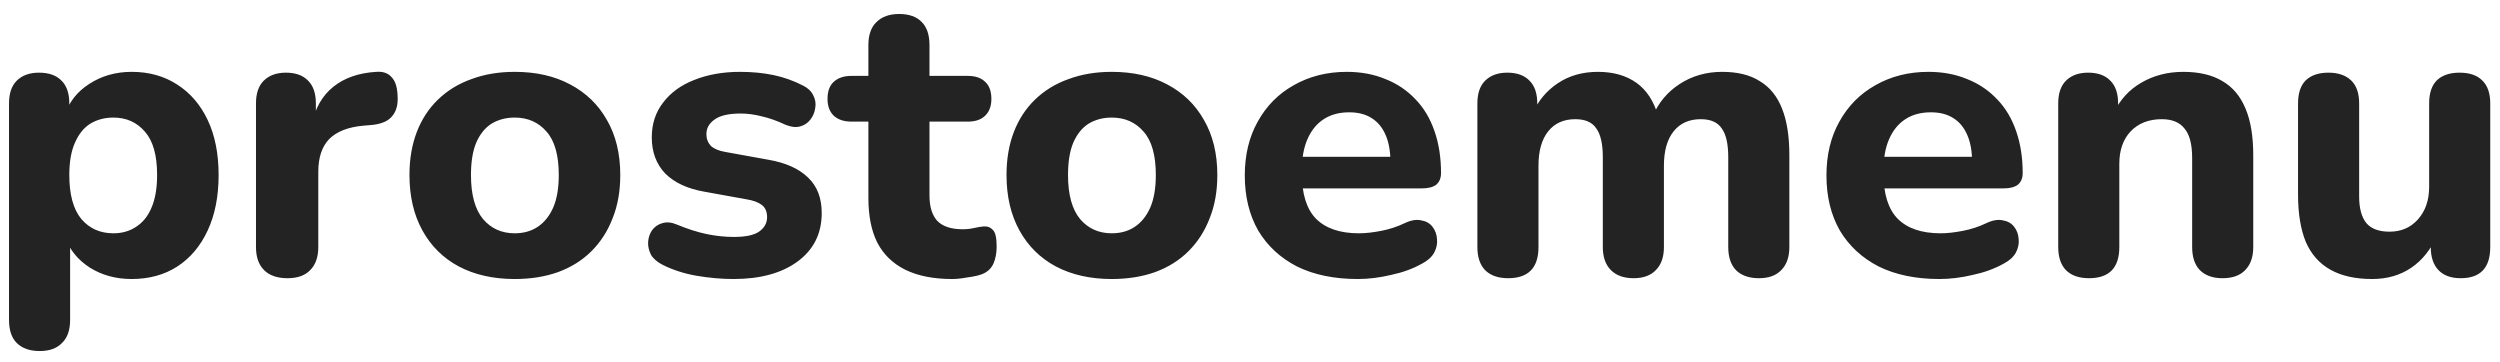
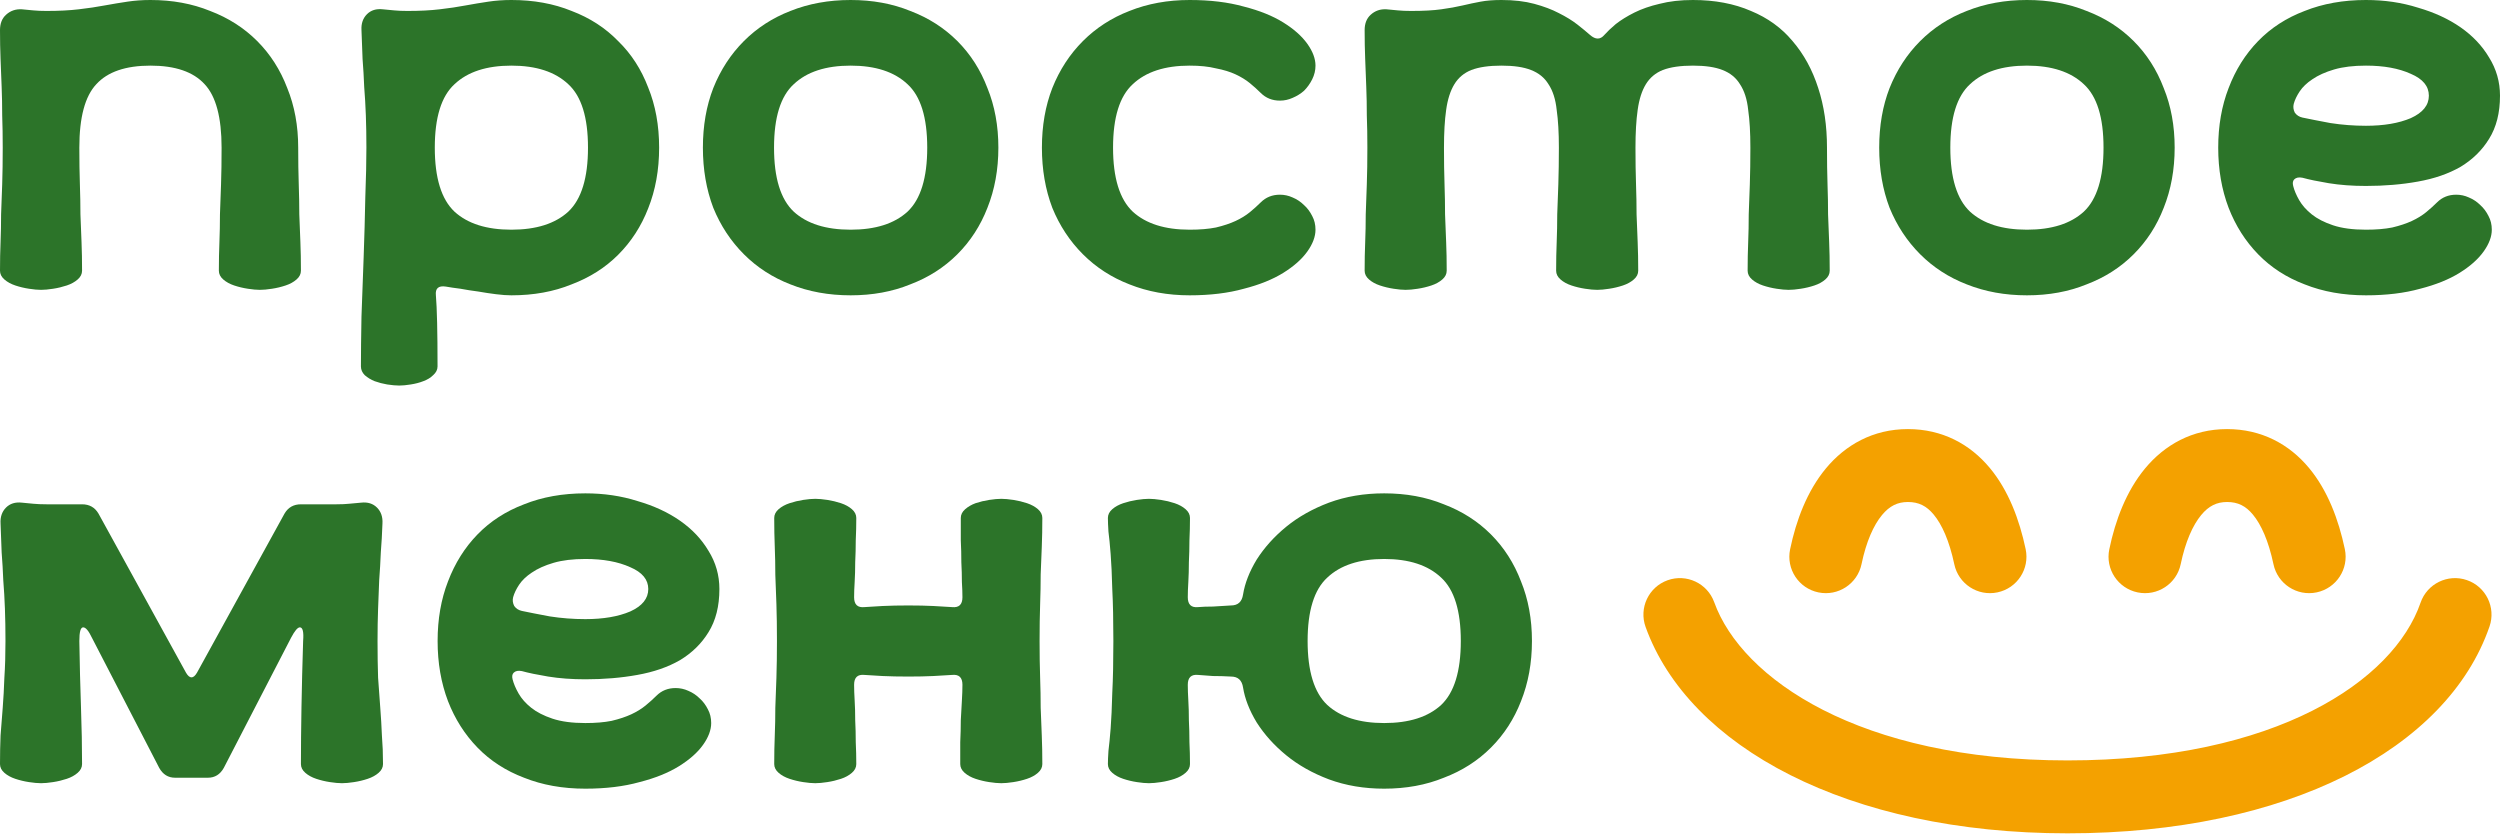
- <svg xmlns="http://www.w3.org/2000/svg" width="173" height="25" viewBox="0 0 173 25" fill="none">
-   <path d="M2.752 24.292C2.061 24.292 1.529 24.105 1.156 23.732C0.801 23.377 0.624 22.845 0.624 22.136V7.156C0.624 6.465 0.801 5.943 1.156 5.588C1.529 5.215 2.043 5.028 2.696 5.028C3.387 5.028 3.909 5.215 4.264 5.588C4.619 5.943 4.796 6.465 4.796 7.156V9.06L4.488 7.968C4.768 7.072 5.328 6.353 6.168 5.812C7.027 5.252 8.007 4.972 9.108 4.972C10.303 4.972 11.348 5.261 12.244 5.84C13.159 6.419 13.868 7.24 14.372 8.304C14.876 9.368 15.128 10.637 15.128 12.112C15.128 13.587 14.876 14.865 14.372 15.948C13.868 17.031 13.168 17.861 12.272 18.44C11.376 19.019 10.321 19.308 9.108 19.308C8.025 19.308 7.064 19.047 6.224 18.524C5.384 17.983 4.815 17.283 4.516 16.424H4.852V22.136C4.852 22.845 4.665 23.377 4.292 23.732C3.937 24.105 3.424 24.292 2.752 24.292ZM7.848 16.144C8.445 16.144 8.968 15.995 9.416 15.696C9.883 15.397 10.237 14.959 10.48 14.38C10.741 13.783 10.872 13.027 10.872 12.112C10.872 10.749 10.592 9.751 10.032 9.116C9.472 8.463 8.744 8.136 7.848 8.136C7.251 8.136 6.719 8.276 6.252 8.556C5.804 8.836 5.449 9.275 5.188 9.872C4.927 10.451 4.796 11.197 4.796 12.112C4.796 13.475 5.076 14.492 5.636 15.164C6.196 15.817 6.933 16.144 7.848 16.144ZM19.898 19.252C19.189 19.252 18.647 19.065 18.274 18.692C17.901 18.319 17.714 17.787 17.714 17.096V7.156C17.714 6.465 17.891 5.943 18.246 5.588C18.619 5.215 19.133 5.028 19.786 5.028C20.458 5.028 20.971 5.215 21.326 5.588C21.68 5.943 21.858 6.465 21.858 7.156V8.612H21.578C21.802 7.492 22.297 6.624 23.062 6.008C23.827 5.392 24.817 5.047 26.03 4.972C26.497 4.935 26.851 5.056 27.094 5.336C27.355 5.597 27.495 6.036 27.514 6.652C27.551 7.231 27.43 7.688 27.15 8.024C26.889 8.36 26.441 8.565 25.806 8.64L25.162 8.696C24.098 8.789 23.305 9.097 22.782 9.62C22.278 10.143 22.026 10.899 22.026 11.888V17.096C22.026 17.787 21.839 18.319 21.466 18.692C21.111 19.065 20.588 19.252 19.898 19.252ZM35.615 19.308C34.14 19.308 32.852 19.019 31.751 18.44C30.668 17.861 29.828 17.031 29.231 15.948C28.634 14.865 28.335 13.587 28.335 12.112C28.335 11.011 28.503 10.021 28.839 9.144C29.175 8.267 29.66 7.52 30.295 6.904C30.948 6.269 31.723 5.793 32.619 5.476C33.515 5.14 34.514 4.972 35.615 4.972C37.09 4.972 38.368 5.261 39.451 5.84C40.552 6.419 41.401 7.24 41.999 8.304C42.615 9.368 42.923 10.637 42.923 12.112C42.923 13.232 42.745 14.231 42.391 15.108C42.055 15.985 41.569 16.741 40.935 17.376C40.3 18.011 39.526 18.496 38.611 18.832C37.715 19.149 36.716 19.308 35.615 19.308ZM35.615 16.144C36.231 16.144 36.763 15.995 37.211 15.696C37.659 15.397 38.014 14.959 38.275 14.38C38.536 13.783 38.667 13.027 38.667 12.112C38.667 10.749 38.387 9.751 37.827 9.116C37.267 8.463 36.529 8.136 35.615 8.136C35.017 8.136 34.486 8.276 34.019 8.556C33.571 8.836 33.216 9.275 32.955 9.872C32.712 10.451 32.591 11.197 32.591 12.112C32.591 13.475 32.871 14.492 33.431 15.164C33.991 15.817 34.719 16.144 35.615 16.144ZM50.759 19.308C49.938 19.308 49.088 19.233 48.211 19.084C47.352 18.935 46.568 18.683 45.859 18.328C45.486 18.141 45.215 17.908 45.047 17.628C44.898 17.329 44.832 17.031 44.851 16.732C44.87 16.433 44.963 16.163 45.131 15.92C45.318 15.677 45.551 15.519 45.831 15.444C46.13 15.351 46.456 15.379 46.811 15.528C47.576 15.845 48.276 16.069 48.911 16.2C49.546 16.331 50.171 16.396 50.787 16.396C51.59 16.396 52.168 16.275 52.523 16.032C52.896 15.771 53.083 15.435 53.083 15.024C53.083 14.651 52.962 14.371 52.719 14.184C52.476 13.997 52.122 13.867 51.655 13.792L48.715 13.26C47.558 13.055 46.662 12.635 46.027 12C45.411 11.347 45.103 10.516 45.103 9.508C45.103 8.575 45.364 7.772 45.887 7.1C46.41 6.409 47.128 5.887 48.043 5.532C48.976 5.159 50.031 4.972 51.207 4.972C52.047 4.972 52.822 5.047 53.531 5.196C54.24 5.345 54.922 5.588 55.575 5.924C55.911 6.092 56.144 6.316 56.275 6.596C56.424 6.876 56.471 7.165 56.415 7.464C56.378 7.763 56.266 8.033 56.079 8.276C55.892 8.519 55.65 8.677 55.351 8.752C55.071 8.827 54.744 8.789 54.371 8.64C53.774 8.36 53.223 8.164 52.719 8.052C52.215 7.921 51.73 7.856 51.263 7.856C50.423 7.856 49.816 7.996 49.443 8.276C49.07 8.537 48.883 8.873 48.883 9.284C48.883 9.601 48.986 9.872 49.191 10.096C49.415 10.301 49.751 10.441 50.199 10.516L53.139 11.048C54.352 11.253 55.276 11.664 55.911 12.28C56.546 12.877 56.863 13.699 56.863 14.744C56.863 16.163 56.303 17.283 55.183 18.104C54.082 18.907 52.607 19.308 50.759 19.308ZM65.888 19.308C64.6 19.308 63.517 19.093 62.64 18.664C61.781 18.235 61.137 17.609 60.708 16.788C60.297 15.967 60.092 14.931 60.092 13.68V8.416H58.916C58.393 8.416 57.982 8.276 57.684 7.996C57.404 7.716 57.264 7.333 57.264 6.848C57.264 6.325 57.404 5.933 57.684 5.672C57.982 5.392 58.393 5.252 58.916 5.252H60.092V3.124C60.092 2.415 60.278 1.883 60.652 1.528C61.025 1.155 61.548 0.968 62.22 0.968C62.91 0.968 63.433 1.155 63.788 1.528C64.142 1.883 64.32 2.415 64.32 3.124V5.252H66.98C67.502 5.252 67.904 5.392 68.184 5.672C68.464 5.933 68.604 6.325 68.604 6.848C68.604 7.333 68.464 7.716 68.184 7.996C67.904 8.276 67.502 8.416 66.98 8.416H64.32V13.512C64.32 14.296 64.497 14.884 64.852 15.276C65.225 15.668 65.813 15.864 66.616 15.864C66.896 15.864 67.157 15.836 67.4 15.78C67.642 15.724 67.866 15.687 68.072 15.668C68.333 15.649 68.548 15.733 68.716 15.92C68.884 16.088 68.968 16.471 68.968 17.068C68.968 17.516 68.893 17.908 68.744 18.244C68.594 18.58 68.333 18.823 67.96 18.972C67.717 19.065 67.381 19.14 66.952 19.196C66.541 19.271 66.186 19.308 65.888 19.308ZM76.931 19.308C75.457 19.308 74.169 19.019 73.067 18.44C71.985 17.861 71.145 17.031 70.547 15.948C69.95 14.865 69.651 13.587 69.651 12.112C69.651 11.011 69.819 10.021 70.155 9.144C70.491 8.267 70.977 7.52 71.611 6.904C72.265 6.269 73.039 5.793 73.935 5.476C74.831 5.14 75.83 4.972 76.931 4.972C78.406 4.972 79.685 5.261 80.767 5.84C81.869 6.419 82.718 7.24 83.315 8.304C83.931 9.368 84.239 10.637 84.239 12.112C84.239 13.232 84.062 14.231 83.707 15.108C83.371 15.985 82.886 16.741 82.251 17.376C81.617 18.011 80.842 18.496 79.927 18.832C79.031 19.149 78.033 19.308 76.931 19.308ZM76.931 16.144C77.547 16.144 78.079 15.995 78.527 15.696C78.975 15.397 79.33 14.959 79.591 14.38C79.853 13.783 79.983 13.027 79.983 12.112C79.983 10.749 79.703 9.751 79.143 9.116C78.583 8.463 77.846 8.136 76.931 8.136C76.334 8.136 75.802 8.276 75.335 8.556C74.887 8.836 74.533 9.275 74.271 9.872C74.029 10.451 73.907 11.197 73.907 12.112C73.907 13.475 74.187 14.492 74.747 15.164C75.307 15.817 76.035 16.144 76.931 16.144ZM93.951 19.308C92.328 19.308 90.927 19.019 89.751 18.44C88.594 17.843 87.698 17.012 87.064 15.948C86.448 14.865 86.139 13.596 86.139 12.14C86.139 10.721 86.438 9.48 87.035 8.416C87.633 7.333 88.463 6.493 89.528 5.896C90.61 5.28 91.833 4.972 93.195 4.972C94.185 4.972 95.081 5.14 95.883 5.476C96.686 5.793 97.377 6.26 97.956 6.876C98.534 7.473 98.973 8.211 99.272 9.088C99.57 9.947 99.719 10.908 99.719 11.972C99.719 12.327 99.608 12.597 99.383 12.784C99.159 12.952 98.833 13.036 98.403 13.036H89.612V10.852H96.668L96.219 11.244C96.219 10.479 96.108 9.844 95.883 9.34C95.659 8.817 95.333 8.425 94.903 8.164C94.493 7.903 93.98 7.772 93.364 7.772C92.673 7.772 92.085 7.931 91.6 8.248C91.114 8.565 90.741 9.023 90.48 9.62C90.218 10.217 90.088 10.936 90.088 11.776V12C90.088 13.419 90.414 14.464 91.067 15.136C91.74 15.808 92.729 16.144 94.035 16.144C94.484 16.144 94.997 16.088 95.576 15.976C96.154 15.864 96.695 15.687 97.2 15.444C97.629 15.239 98.011 15.173 98.347 15.248C98.683 15.304 98.945 15.453 99.132 15.696C99.318 15.939 99.421 16.219 99.439 16.536C99.477 16.853 99.412 17.171 99.243 17.488C99.076 17.787 98.796 18.039 98.403 18.244C97.769 18.599 97.05 18.86 96.248 19.028C95.463 19.215 94.698 19.308 93.951 19.308ZM104.363 19.252C103.672 19.252 103.14 19.065 102.767 18.692C102.412 18.319 102.235 17.787 102.235 17.096V7.156C102.235 6.465 102.412 5.943 102.767 5.588C103.14 5.215 103.653 5.028 104.307 5.028C104.979 5.028 105.492 5.215 105.847 5.588C106.201 5.943 106.379 6.465 106.379 7.156V8.948L106.071 7.828C106.444 6.969 107.023 6.279 107.807 5.756C108.591 5.233 109.515 4.972 110.579 4.972C111.643 4.972 112.529 5.224 113.239 5.728C113.948 6.232 114.452 7.007 114.751 8.052H114.359C114.769 7.1 115.395 6.353 116.235 5.812C117.093 5.252 118.073 4.972 119.175 4.972C120.239 4.972 121.107 5.187 121.779 5.616C122.469 6.027 122.983 6.661 123.319 7.52C123.655 8.36 123.823 9.433 123.823 10.74V17.096C123.823 17.787 123.636 18.319 123.263 18.692C122.908 19.065 122.395 19.252 121.723 19.252C121.032 19.252 120.5 19.065 120.127 18.692C119.772 18.319 119.595 17.787 119.595 17.096V10.88C119.595 9.965 119.445 9.303 119.147 8.892C118.867 8.463 118.381 8.248 117.691 8.248C116.888 8.248 116.263 8.528 115.815 9.088C115.367 9.648 115.143 10.441 115.143 11.468V17.096C115.143 17.787 114.956 18.319 114.583 18.692C114.228 19.065 113.715 19.252 113.043 19.252C112.371 19.252 111.848 19.065 111.475 18.692C111.101 18.319 110.915 17.787 110.915 17.096V10.88C110.915 9.965 110.765 9.303 110.467 8.892C110.187 8.463 109.701 8.248 109.011 8.248C108.208 8.248 107.583 8.528 107.135 9.088C106.687 9.648 106.463 10.441 106.463 11.468V17.096C106.463 18.533 105.763 19.252 104.363 19.252ZM134.202 19.308C132.578 19.308 131.178 19.019 130.002 18.44C128.844 17.843 127.948 17.012 127.314 15.948C126.698 14.865 126.39 13.596 126.39 12.14C126.39 10.721 126.688 9.48 127.285 8.416C127.883 7.333 128.714 6.493 129.778 5.896C130.86 5.28 132.083 4.972 133.446 4.972C134.435 4.972 135.331 5.14 136.134 5.476C136.936 5.793 137.627 6.26 138.206 6.876C138.784 7.473 139.223 8.211 139.522 9.088C139.82 9.947 139.97 10.908 139.97 11.972C139.97 12.327 139.858 12.597 139.634 12.784C139.41 12.952 139.083 13.036 138.654 13.036H129.862V10.852H136.918L136.47 11.244C136.47 10.479 136.358 9.844 136.134 9.34C135.91 8.817 135.583 8.425 135.154 8.164C134.743 7.903 134.23 7.772 133.614 7.772C132.923 7.772 132.335 7.931 131.85 8.248C131.364 8.565 130.991 9.023 130.73 9.62C130.468 10.217 130.338 10.936 130.338 11.776V12C130.338 13.419 130.664 14.464 131.318 15.136C131.99 15.808 132.979 16.144 134.286 16.144C134.734 16.144 135.247 16.088 135.826 15.976C136.404 15.864 136.946 15.687 137.45 15.444C137.879 15.239 138.262 15.173 138.598 15.248C138.934 15.304 139.195 15.453 139.382 15.696C139.568 15.939 139.671 16.219 139.69 16.536C139.727 16.853 139.662 17.171 139.494 17.488C139.326 17.787 139.046 18.039 138.654 18.244C138.019 18.599 137.3 18.86 136.498 19.028C135.714 19.215 134.948 19.308 134.202 19.308ZM144.557 19.252C143.866 19.252 143.334 19.065 142.961 18.692C142.606 18.319 142.429 17.787 142.429 17.096V7.156C142.429 6.465 142.606 5.943 142.961 5.588C143.334 5.215 143.847 5.028 144.501 5.028C145.173 5.028 145.686 5.215 146.041 5.588C146.395 5.943 146.573 6.465 146.573 7.156V8.752L146.265 7.828C146.694 6.913 147.329 6.213 148.169 5.728C149.027 5.224 149.998 4.972 151.081 4.972C152.182 4.972 153.087 5.187 153.797 5.616C154.506 6.027 155.038 6.661 155.393 7.52C155.747 8.36 155.925 9.433 155.925 10.74V17.096C155.925 17.787 155.738 18.319 155.365 18.692C155.01 19.065 154.487 19.252 153.797 19.252C153.125 19.252 152.602 19.065 152.229 18.692C151.874 18.319 151.697 17.787 151.697 17.096V10.936C151.697 9.984 151.519 9.303 151.165 8.892C150.829 8.463 150.306 8.248 149.597 8.248C148.701 8.248 147.982 8.528 147.441 9.088C146.918 9.648 146.657 10.395 146.657 11.328V17.096C146.657 18.533 145.957 19.252 144.557 19.252ZM164.149 19.308C162.992 19.308 162.03 19.093 161.265 18.664C160.5 18.235 159.93 17.591 159.557 16.732C159.202 15.855 159.025 14.772 159.025 13.484V7.156C159.025 6.447 159.202 5.915 159.557 5.56C159.93 5.205 160.453 5.028 161.125 5.028C161.797 5.028 162.32 5.205 162.693 5.56C163.066 5.915 163.253 6.447 163.253 7.156V13.596C163.253 14.417 163.421 15.033 163.757 15.444C164.093 15.836 164.625 16.032 165.353 16.032C166.156 16.032 166.809 15.752 167.313 15.192C167.836 14.613 168.097 13.857 168.097 12.924V7.156C168.097 6.447 168.274 5.915 168.629 5.56C169.002 5.205 169.525 5.028 170.197 5.028C170.888 5.028 171.41 5.205 171.765 5.56C172.138 5.915 172.325 6.447 172.325 7.156V17.096C172.325 18.533 171.644 19.252 170.281 19.252C169.609 19.252 169.096 19.065 168.741 18.692C168.386 18.319 168.209 17.787 168.209 17.096V15.22L168.629 16.312C168.218 17.264 167.63 18.001 166.865 18.524C166.1 19.047 165.194 19.308 164.149 19.308Z" fill="#232323" />
+ <svg xmlns="http://www.w3.org/2000/svg" width="132" height="44" viewBox="0 0 132 44" fill="none">
+   <path d="M0 14.293C0 13.755 0.01 13.254 0.029 12.792C0.048 12.311 0.058 11.82 0.058 11.319C0.077 10.819 0.096 10.289 0.116 9.731C0.135 9.154 0.144 8.509 0.144 7.796C0.144 7.18 0.135 6.613 0.116 6.093C0.116 5.573 0.106 5.072 0.087 4.591C0.067 4.091 0.048 3.6 0.029 3.119C0.01 2.637 0 2.127 0 1.588C0 1.242 0.106 0.972 0.318 0.78C0.549 0.568 0.828 0.472 1.156 0.491C1.387 0.51 1.589 0.529 1.762 0.549C1.955 0.568 2.186 0.578 2.456 0.578C3.11 0.578 3.679 0.549 4.16 0.491C4.661 0.433 5.113 0.366 5.518 0.289C5.942 0.212 6.346 0.144 6.731 0.087C7.117 0.029 7.521 0 7.945 0C9.1 0 10.15 0.193 11.094 0.578C12.057 0.943 12.885 1.473 13.578 2.166C14.271 2.859 14.801 3.686 15.167 4.649C15.552 5.592 15.745 6.641 15.745 7.796C15.745 8.509 15.755 9.154 15.774 9.731C15.793 10.289 15.803 10.819 15.803 11.319C15.822 11.82 15.841 12.311 15.861 12.792C15.88 13.254 15.889 13.755 15.889 14.293C15.889 14.467 15.812 14.621 15.658 14.755C15.504 14.89 15.312 14.996 15.08 15.073C14.849 15.15 14.609 15.208 14.358 15.246C14.108 15.285 13.896 15.304 13.723 15.304C13.549 15.304 13.337 15.285 13.087 15.246C12.837 15.208 12.596 15.15 12.365 15.073C12.134 14.996 11.941 14.89 11.787 14.755C11.633 14.621 11.556 14.467 11.556 14.293C11.556 13.755 11.566 13.254 11.585 12.792C11.604 12.311 11.614 11.82 11.614 11.319C11.633 10.819 11.652 10.289 11.671 9.731C11.691 9.154 11.7 8.509 11.7 7.796C11.7 6.199 11.402 5.082 10.805 4.447C10.208 3.792 9.254 3.465 7.945 3.465C6.635 3.465 5.682 3.792 5.085 4.447C4.488 5.082 4.189 6.199 4.189 7.796C4.189 8.509 4.199 9.154 4.218 9.731C4.237 10.289 4.247 10.819 4.247 11.319C4.266 11.82 4.285 12.311 4.305 12.792C4.324 13.254 4.333 13.755 4.333 14.293C4.333 14.467 4.256 14.621 4.102 14.755C3.948 14.89 3.756 14.996 3.525 15.073C3.293 15.15 3.053 15.208 2.802 15.246C2.552 15.285 2.34 15.304 2.167 15.304C1.993 15.304 1.782 15.285 1.531 15.246C1.281 15.208 1.04 15.15 0.809 15.073C0.578 14.996 0.385 14.89 0.231 14.755C0.077 14.621 0 14.467 0 14.293Z" fill="#2C7429" />
+   <path d="M19.346 7.796C19.346 7.18 19.336 6.613 19.317 6.093C19.298 5.573 19.269 5.072 19.23 4.591C19.211 4.091 19.182 3.6 19.144 3.119C19.125 2.637 19.105 2.127 19.086 1.588C19.067 1.242 19.163 0.963 19.375 0.751C19.587 0.539 19.866 0.452 20.213 0.491C20.444 0.51 20.646 0.529 20.819 0.549C21.012 0.568 21.243 0.578 21.513 0.578C22.168 0.578 22.736 0.549 23.217 0.491C23.718 0.433 24.171 0.366 24.575 0.289C24.999 0.212 25.403 0.144 25.788 0.087C26.174 0.029 26.578 0 27.002 0C28.177 0 29.236 0.193 30.18 0.578C31.143 0.943 31.961 1.473 32.635 2.166C33.329 2.839 33.858 3.658 34.224 4.62C34.609 5.563 34.802 6.622 34.802 7.796C34.802 8.971 34.609 10.039 34.224 11.002C33.858 11.945 33.329 12.763 32.635 13.456C31.961 14.13 31.143 14.65 30.18 15.015C29.236 15.4 28.177 15.593 27.002 15.593C26.771 15.593 26.501 15.574 26.193 15.535C25.885 15.497 25.567 15.448 25.239 15.391C24.931 15.352 24.623 15.304 24.315 15.246C24.007 15.208 23.747 15.169 23.535 15.131C23.15 15.073 22.976 15.227 23.015 15.593C23.073 16.267 23.102 17.518 23.102 19.347C23.102 19.52 23.025 19.674 22.87 19.809C22.736 19.944 22.562 20.049 22.351 20.126C22.158 20.203 21.936 20.261 21.686 20.3C21.455 20.338 21.253 20.357 21.079 20.357C20.906 20.357 20.694 20.338 20.444 20.3C20.213 20.261 19.991 20.203 19.779 20.126C19.587 20.049 19.413 19.944 19.259 19.809C19.125 19.674 19.057 19.52 19.057 19.347C19.057 18.634 19.067 17.759 19.086 16.719C19.125 15.699 19.163 14.65 19.201 13.572C19.24 12.494 19.269 11.444 19.288 10.424C19.327 9.385 19.346 8.509 19.346 7.796ZM27.002 12.128C28.311 12.128 29.313 11.81 30.006 11.175C30.7 10.52 31.046 9.394 31.046 7.796C31.046 6.199 30.7 5.082 30.006 4.447C29.313 3.792 28.311 3.465 27.002 3.465C25.692 3.465 24.691 3.792 23.997 4.447C23.304 5.082 22.957 6.199 22.957 7.796C22.957 9.394 23.304 10.52 23.997 11.175C24.691 11.81 25.692 12.128 27.002 12.128Z" fill="#2C7429" />
+   <path d="M37.113 7.796C37.113 6.641 37.296 5.592 37.662 4.649C38.047 3.686 38.587 2.859 39.28 2.166C39.973 1.473 40.792 0.943 41.736 0.578C42.699 0.193 43.758 0 44.913 0C46.069 0 47.119 0.193 48.062 0.578C49.025 0.943 49.853 1.473 50.547 2.166C51.24 2.859 51.77 3.686 52.136 4.649C52.521 5.592 52.714 6.641 52.714 7.796C52.714 8.951 52.521 10.01 52.136 10.973C51.77 11.916 51.24 12.734 50.547 13.427C49.853 14.12 49.025 14.65 48.062 15.015C47.119 15.4 46.069 15.593 44.913 15.593C43.758 15.593 42.699 15.4 41.736 15.015C40.792 14.65 39.973 14.12 39.28 13.427C38.587 12.734 38.047 11.916 37.662 10.973C37.296 10.01 37.113 8.951 37.113 7.796ZM40.869 7.796C40.869 9.394 41.215 10.52 41.909 11.175C42.602 11.81 43.604 12.128 44.913 12.128C46.223 12.128 47.224 11.81 47.918 11.175C48.611 10.52 48.958 9.394 48.958 7.796C48.958 6.199 48.611 5.082 47.918 4.447C47.224 3.792 46.223 3.465 44.913 3.465C43.604 3.465 42.602 3.792 41.909 4.447C41.215 5.082 40.869 6.199 40.869 7.796Z" fill="#2C7429" />
+   <path d="M55.013 7.796C55.013 6.641 55.196 5.592 55.562 4.649C55.947 3.686 56.487 2.859 57.18 2.166C57.873 1.473 58.692 0.943 59.636 0.578C60.599 0.193 61.658 0 62.814 0C63.892 0 64.846 0.116 65.674 0.347C66.502 0.558 67.195 0.837 67.754 1.184C68.312 1.53 68.736 1.906 69.025 2.31C69.314 2.714 69.458 3.099 69.458 3.465C69.458 3.715 69.4 3.956 69.285 4.187C69.169 4.418 69.025 4.62 68.852 4.793C68.678 4.947 68.476 5.072 68.245 5.169C68.033 5.265 67.812 5.313 67.581 5.313C67.176 5.313 66.839 5.178 66.569 4.909C66.396 4.736 66.203 4.562 65.992 4.389C65.78 4.216 65.529 4.062 65.24 3.927C64.951 3.792 64.605 3.686 64.2 3.609C63.815 3.513 63.353 3.465 62.814 3.465C61.504 3.465 60.502 3.792 59.809 4.447C59.116 5.082 58.769 6.199 58.769 7.796C58.769 9.394 59.116 10.52 59.809 11.175C60.502 11.81 61.504 12.128 62.814 12.128C63.353 12.128 63.815 12.089 64.2 12.012C64.605 11.916 64.951 11.8 65.24 11.666C65.529 11.531 65.78 11.377 65.992 11.204C66.203 11.03 66.396 10.857 66.569 10.684C66.839 10.415 67.176 10.28 67.581 10.28C67.812 10.28 68.033 10.328 68.245 10.424C68.476 10.52 68.678 10.655 68.852 10.828C69.025 10.982 69.169 11.175 69.285 11.406C69.4 11.618 69.458 11.858 69.458 12.128C69.458 12.494 69.314 12.879 69.025 13.283C68.736 13.687 68.312 14.062 67.754 14.409C67.195 14.755 66.502 15.035 65.674 15.246C64.846 15.477 63.892 15.593 62.814 15.593C61.658 15.593 60.599 15.4 59.636 15.015C58.692 14.65 57.873 14.12 57.18 13.427C56.487 12.734 55.947 11.916 55.562 10.973C55.196 10.01 55.013 8.951 55.013 7.796Z" fill="#2C7429" />
+   <path d="M72.053 1.588C72.053 1.242 72.159 0.972 72.371 0.78C72.602 0.568 72.881 0.472 73.208 0.491C73.439 0.51 73.642 0.529 73.815 0.549C74.008 0.568 74.239 0.578 74.508 0.578C75.163 0.578 75.693 0.549 76.097 0.491C76.521 0.433 76.897 0.366 77.224 0.289C77.551 0.212 77.869 0.144 78.177 0.087C78.486 0.029 78.851 0 79.275 0C79.93 0 80.508 0.067 81.008 0.202C81.509 0.337 81.943 0.501 82.309 0.693C82.694 0.886 83.021 1.088 83.291 1.299C83.561 1.511 83.782 1.694 83.955 1.848C84.244 2.098 84.495 2.098 84.706 1.848C84.861 1.675 85.063 1.482 85.313 1.271C85.583 1.059 85.91 0.857 86.295 0.664C86.68 0.472 87.124 0.318 87.624 0.202C88.144 0.067 88.732 0 89.387 0C90.542 0 91.563 0.193 92.449 0.578C93.335 0.943 94.067 1.473 94.644 2.166C95.242 2.859 95.694 3.686 96.002 4.649C96.311 5.592 96.465 6.641 96.465 7.796C96.465 8.509 96.474 9.154 96.493 9.731C96.513 10.289 96.522 10.819 96.522 11.319C96.542 11.82 96.561 12.311 96.58 12.792C96.599 13.254 96.609 13.755 96.609 14.293C96.609 14.467 96.532 14.621 96.378 14.755C96.224 14.89 96.031 14.996 95.8 15.073C95.569 15.15 95.328 15.208 95.078 15.246C94.828 15.285 94.616 15.304 94.442 15.304C94.269 15.304 94.057 15.285 93.807 15.246C93.556 15.208 93.316 15.15 93.084 15.073C92.853 14.996 92.661 14.89 92.507 14.755C92.353 14.621 92.275 14.467 92.275 14.293C92.275 13.755 92.285 13.254 92.304 12.792C92.324 12.311 92.333 11.82 92.333 11.319C92.353 10.819 92.372 10.289 92.391 9.731C92.41 9.154 92.42 8.509 92.42 7.796C92.42 7.007 92.382 6.343 92.304 5.804C92.247 5.246 92.102 4.793 91.871 4.447C91.659 4.1 91.351 3.85 90.947 3.696C90.561 3.542 90.041 3.465 89.387 3.465C88.732 3.465 88.202 3.542 87.798 3.696C87.412 3.85 87.114 4.1 86.902 4.447C86.69 4.793 86.546 5.246 86.469 5.804C86.392 6.343 86.353 7.007 86.353 7.796C86.353 8.509 86.363 9.154 86.382 9.731C86.401 10.289 86.411 10.819 86.411 11.319C86.43 11.82 86.449 12.311 86.469 12.792C86.488 13.254 86.498 13.755 86.498 14.293C86.498 14.467 86.421 14.621 86.266 14.755C86.112 14.89 85.92 14.996 85.689 15.073C85.458 15.15 85.217 15.208 84.966 15.246C84.716 15.285 84.504 15.304 84.331 15.304C84.157 15.304 83.946 15.285 83.695 15.246C83.445 15.208 83.204 15.15 82.973 15.073C82.742 14.996 82.549 14.89 82.395 14.755C82.241 14.621 82.164 14.467 82.164 14.293C82.164 13.755 82.174 13.254 82.193 12.792C82.212 12.311 82.222 11.82 82.222 11.319C82.241 10.819 82.26 10.289 82.28 9.731C82.299 9.154 82.309 8.509 82.309 7.796C82.309 7.007 82.27 6.343 82.193 5.804C82.135 5.246 81.991 4.793 81.76 4.447C81.548 4.1 81.24 3.85 80.835 3.696C80.45 3.542 79.93 3.465 79.275 3.465C78.62 3.465 78.091 3.542 77.686 3.696C77.301 3.85 77.002 4.1 76.791 4.447C76.579 4.793 76.434 5.246 76.357 5.804C76.28 6.343 76.242 7.007 76.242 7.796C76.242 8.509 76.251 9.154 76.271 9.731C76.29 10.289 76.299 10.819 76.299 11.319C76.319 11.82 76.338 12.311 76.357 12.792C76.377 13.254 76.386 13.755 76.386 14.293C76.386 14.467 76.309 14.621 76.155 14.755C76.001 14.89 75.808 14.996 75.577 15.073C75.346 15.15 75.105 15.208 74.855 15.246C74.605 15.285 74.393 15.304 74.219 15.304C74.046 15.304 73.834 15.285 73.584 15.246C73.334 15.208 73.093 15.15 72.862 15.073C72.63 14.996 72.438 14.89 72.284 14.755C72.13 14.621 72.053 14.467 72.053 14.293C72.053 13.755 72.062 13.254 72.082 12.792C72.101 12.311 72.111 11.82 72.111 11.319C72.13 10.819 72.149 10.289 72.168 9.731C72.188 9.154 72.197 8.509 72.197 7.796C72.197 7.18 72.188 6.613 72.168 6.093C72.168 5.573 72.159 5.072 72.139 4.591C72.12 4.091 72.101 3.6 72.082 3.119C72.062 2.637 72.053 2.127 72.053 1.588Z" fill="#2C7429" />
+   <path d="M99.222 7.796C99.222 6.641 99.404 5.592 99.77 4.649C100.156 3.686 100.695 2.859 101.388 2.166C102.082 1.473 102.9 0.943 103.844 0.578C104.807 0.193 105.866 0 107.022 0C108.177 0 109.227 0.193 110.171 0.578C111.134 0.943 111.962 1.473 112.655 2.166C113.349 2.859 113.878 3.686 114.244 4.649C114.629 5.592 114.822 6.641 114.822 7.796C114.822 8.951 114.629 10.01 114.244 10.973C113.878 11.916 113.349 12.734 112.655 13.427C111.962 14.12 111.134 14.65 110.171 15.015C109.227 15.4 108.177 15.593 107.022 15.593C105.866 15.593 104.807 15.4 103.844 15.015C102.9 14.65 102.082 14.12 101.388 13.427C100.695 12.734 100.156 11.916 99.77 10.973C99.404 10.01 99.222 8.951 99.222 7.796ZM102.977 7.796C102.977 9.394 103.324 10.52 104.017 11.175C104.711 11.81 105.712 12.128 107.022 12.128C108.331 12.128 109.333 11.81 110.026 11.175C110.72 10.52 111.066 9.394 111.066 7.796C111.066 6.199 110.72 5.082 110.026 4.447C109.333 3.792 108.331 3.465 107.022 3.465C105.712 3.465 104.711 3.792 104.017 4.447C103.324 5.082 102.977 6.199 102.977 7.796Z" fill="#2C7429" />
+   <path d="M124.922 0C125.904 0 126.819 0.135 127.667 0.404C128.533 0.655 129.284 1.001 129.92 1.444C130.556 1.887 131.056 2.416 131.422 3.032C131.807 3.648 132 4.322 132 5.053C132 5.958 131.807 6.718 131.422 7.334C131.056 7.931 130.556 8.422 129.92 8.807C129.284 9.173 128.533 9.433 127.667 9.587C126.819 9.741 125.904 9.818 124.922 9.818C124.209 9.818 123.555 9.77 122.958 9.673C122.38 9.577 121.917 9.481 121.571 9.385C121.378 9.346 121.234 9.375 121.137 9.471C121.06 9.548 121.041 9.664 121.08 9.818C121.137 10.049 121.243 10.299 121.397 10.569C121.552 10.838 121.773 11.088 122.062 11.319C122.351 11.55 122.726 11.743 123.189 11.897C123.651 12.051 124.229 12.128 124.922 12.128C125.461 12.128 125.924 12.089 126.309 12.012C126.713 11.916 127.06 11.8 127.349 11.666C127.638 11.531 127.888 11.377 128.1 11.204C128.312 11.03 128.504 10.857 128.678 10.684C128.947 10.415 129.284 10.28 129.689 10.28C129.92 10.28 130.141 10.328 130.353 10.424C130.584 10.52 130.787 10.655 130.96 10.828C131.133 10.982 131.278 11.175 131.393 11.406C131.509 11.618 131.567 11.858 131.567 12.128C131.567 12.494 131.422 12.879 131.133 13.283C130.844 13.687 130.421 14.062 129.862 14.409C129.304 14.755 128.61 15.035 127.782 15.246C126.954 15.477 126.001 15.593 124.922 15.593C123.728 15.593 122.649 15.4 121.686 15.015C120.723 14.65 119.905 14.12 119.231 13.427C118.557 12.734 118.037 11.916 117.671 10.973C117.305 10.01 117.122 8.951 117.122 7.796C117.122 6.641 117.305 5.592 117.671 4.649C118.037 3.686 118.557 2.859 119.231 2.166C119.905 1.473 120.723 0.943 121.686 0.578C122.649 0.193 123.728 0 124.922 0ZM121.571 6.208C121.937 6.285 122.428 6.382 123.044 6.497C123.661 6.593 124.286 6.641 124.922 6.641C125.866 6.641 126.655 6.507 127.291 6.237C127.927 5.948 128.244 5.554 128.244 5.053C128.244 4.553 127.927 4.168 127.291 3.898C126.655 3.609 125.866 3.465 124.922 3.465C124.267 3.465 123.709 3.532 123.246 3.667C122.784 3.802 122.399 3.975 122.091 4.187C121.802 4.379 121.58 4.591 121.426 4.822C121.272 5.053 121.166 5.275 121.109 5.486C121.07 5.64 121.089 5.794 121.166 5.948C121.263 6.083 121.397 6.17 121.571 6.208Z" fill="#2C7429" />
+   <path d="M0 40.343C0 39.803 0.01 39.303 0.029 38.841C0.067 38.36 0.106 37.869 0.144 37.368C0.183 36.868 0.212 36.338 0.231 35.78C0.27 35.203 0.289 34.558 0.289 33.845C0.289 33.229 0.279 32.661 0.26 32.142C0.241 31.622 0.212 31.122 0.173 30.64C0.154 30.14 0.125 29.649 0.087 29.168C0.067 28.686 0.048 28.176 0.029 27.637C0.01 27.291 0.106 27.012 0.318 26.8C0.53 26.588 0.809 26.501 1.156 26.54C1.387 26.559 1.589 26.578 1.762 26.598C1.955 26.617 2.186 26.627 2.456 26.627H4.333C4.719 26.627 5.008 26.79 5.2 27.117L9.822 35.52C10.015 35.847 10.208 35.847 10.4 35.52L15.023 27.117C15.215 26.79 15.504 26.627 15.889 26.627H17.767C18.037 26.627 18.258 26.617 18.432 26.598C18.624 26.578 18.836 26.559 19.067 26.54C19.414 26.501 19.693 26.588 19.905 26.8C20.117 27.012 20.213 27.291 20.194 27.637C20.175 28.176 20.146 28.686 20.107 29.168C20.088 29.649 20.059 30.14 20.021 30.64C20.001 31.122 19.982 31.622 19.963 32.142C19.944 32.661 19.934 33.229 19.934 33.845C19.934 34.558 19.944 35.203 19.963 35.78C20.001 36.338 20.04 36.868 20.078 37.368C20.117 37.869 20.146 38.36 20.165 38.841C20.203 39.303 20.223 39.803 20.223 40.343C20.223 40.516 20.146 40.67 19.992 40.804C19.838 40.939 19.645 41.045 19.414 41.122C19.183 41.199 18.942 41.257 18.692 41.295C18.441 41.334 18.229 41.353 18.056 41.353C17.883 41.353 17.671 41.334 17.421 41.295C17.17 41.257 16.929 41.199 16.698 41.122C16.467 41.045 16.274 40.939 16.12 40.804C15.966 40.67 15.889 40.516 15.889 40.343C15.889 39.438 15.899 38.437 15.918 37.339C15.938 36.223 15.966 35.058 16.005 33.845C16.043 33.364 15.986 33.124 15.832 33.124C15.716 33.124 15.562 33.306 15.369 33.672L11.816 40.545C11.623 40.891 11.344 41.064 10.978 41.064H9.245C8.879 41.064 8.6 40.891 8.407 40.545L4.853 33.672C4.68 33.306 4.526 33.124 4.391 33.124C4.256 33.124 4.189 33.364 4.189 33.845C4.208 35.058 4.237 36.223 4.276 37.339C4.314 38.437 4.333 39.438 4.333 40.343C4.333 40.516 4.256 40.67 4.102 40.804C3.948 40.939 3.756 41.045 3.525 41.122C3.293 41.199 3.053 41.257 2.802 41.295C2.552 41.334 2.34 41.353 2.167 41.353C1.993 41.353 1.782 41.334 1.531 41.295C1.281 41.257 1.04 41.199 0.809 41.122C0.578 41.045 0.385 40.939 0.231 40.804C0.077 40.67 0 40.516 0 40.343Z" fill="#2C7429" />
+   <path d="M30.906 26.049C31.889 26.049 32.803 26.184 33.651 26.453C34.518 26.703 35.269 27.05 35.904 27.493C36.54 27.936 37.041 28.465 37.407 29.081C37.792 29.697 37.984 30.371 37.984 31.102C37.984 32.007 37.792 32.767 37.407 33.383C37.041 33.98 36.54 34.471 35.904 34.856C35.269 35.222 34.518 35.482 33.651 35.636C32.803 35.79 31.889 35.867 30.906 35.867C30.194 35.867 29.539 35.819 28.942 35.722C28.364 35.626 27.902 35.53 27.555 35.434C27.363 35.395 27.218 35.424 27.122 35.52C27.045 35.597 27.026 35.713 27.064 35.867C27.122 36.098 27.228 36.348 27.382 36.617C27.536 36.887 27.757 37.137 28.046 37.368C28.335 37.599 28.711 37.792 29.173 37.946C29.635 38.1 30.213 38.177 30.906 38.177C31.446 38.177 31.908 38.138 32.293 38.061C32.697 37.965 33.044 37.849 33.333 37.715C33.622 37.58 33.872 37.426 34.084 37.253C34.296 37.08 34.489 36.906 34.662 36.733C34.932 36.464 35.269 36.329 35.673 36.329C35.904 36.329 36.126 36.377 36.338 36.473C36.569 36.569 36.771 36.704 36.944 36.877C37.118 37.031 37.262 37.224 37.378 37.455C37.493 37.667 37.551 37.907 37.551 38.177C37.551 38.543 37.407 38.928 37.118 39.332C36.829 39.736 36.405 40.111 35.846 40.458C35.288 40.804 34.595 41.084 33.766 41.295C32.938 41.526 31.985 41.642 30.906 41.642C29.712 41.642 28.634 41.449 27.671 41.064C26.708 40.699 25.889 40.169 25.215 39.476C24.541 38.783 24.021 37.965 23.655 37.022C23.289 36.059 23.106 35.001 23.106 33.845C23.106 32.69 23.289 31.641 23.655 30.698C24.021 29.735 24.541 28.908 25.215 28.215C25.889 27.522 26.708 26.992 27.671 26.627C28.634 26.241 29.712 26.049 30.906 26.049ZM27.555 32.257C27.921 32.334 28.412 32.431 29.029 32.546C29.645 32.642 30.271 32.69 30.906 32.69C31.85 32.69 32.64 32.556 33.275 32.286C33.911 31.997 34.229 31.603 34.229 31.102C34.229 30.602 33.911 30.217 33.275 29.947C32.64 29.659 31.85 29.514 30.906 29.514C30.252 29.514 29.693 29.581 29.231 29.716C28.768 29.851 28.383 30.024 28.075 30.236C27.786 30.428 27.565 30.64 27.411 30.871C27.257 31.102 27.151 31.324 27.093 31.535C27.054 31.689 27.074 31.843 27.151 31.997C27.247 32.132 27.382 32.219 27.555 32.257Z" fill="#2C7429" />
+   <path d="M40.879 27.348C40.879 27.175 40.956 27.021 41.11 26.886C41.264 26.752 41.457 26.646 41.688 26.569C41.919 26.492 42.16 26.434 42.41 26.395C42.66 26.357 42.872 26.338 43.046 26.338C43.219 26.338 43.431 26.357 43.681 26.395C43.932 26.434 44.172 26.492 44.404 26.569C44.635 26.646 44.827 26.752 44.981 26.886C45.135 27.021 45.212 27.175 45.212 27.348C45.212 27.733 45.203 28.128 45.184 28.532C45.184 28.917 45.174 29.302 45.155 29.687C45.155 30.053 45.145 30.4 45.126 30.727C45.106 31.035 45.097 31.304 45.097 31.535C45.097 31.92 45.28 32.094 45.646 32.055C45.896 32.036 46.214 32.017 46.599 31.997C47.004 31.978 47.456 31.968 47.957 31.968C48.458 31.968 48.901 31.978 49.286 31.997C49.69 32.017 50.018 32.036 50.268 32.055C50.634 32.094 50.817 31.92 50.817 31.535C50.817 31.304 50.807 31.035 50.788 30.727C50.788 30.4 50.779 30.053 50.759 29.687C50.759 29.302 50.75 28.917 50.73 28.532C50.73 28.128 50.73 27.733 50.73 27.348C50.73 27.175 50.807 27.021 50.961 26.886C51.115 26.752 51.298 26.646 51.51 26.569C51.742 26.492 51.982 26.434 52.233 26.395C52.483 26.357 52.695 26.338 52.868 26.338C53.041 26.338 53.253 26.357 53.504 26.395C53.754 26.434 53.995 26.492 54.226 26.569C54.457 26.646 54.65 26.752 54.804 26.886C54.958 27.021 55.035 27.175 55.035 27.348C55.035 27.887 55.025 28.398 55.006 28.879C54.987 29.341 54.968 29.822 54.948 30.323C54.948 30.823 54.939 31.352 54.919 31.911C54.9 32.469 54.89 33.114 54.89 33.845C54.89 34.558 54.9 35.203 54.919 35.78C54.939 36.338 54.948 36.868 54.948 37.368C54.968 37.869 54.987 38.36 55.006 38.841C55.025 39.303 55.035 39.803 55.035 40.343C55.035 40.516 54.958 40.67 54.804 40.804C54.65 40.939 54.457 41.045 54.226 41.122C53.995 41.199 53.754 41.257 53.504 41.295C53.253 41.334 53.041 41.353 52.868 41.353C52.695 41.353 52.483 41.334 52.233 41.295C51.982 41.257 51.742 41.199 51.51 41.122C51.279 41.045 51.087 40.939 50.932 40.804C50.779 40.67 50.701 40.516 50.701 40.343C50.701 39.958 50.701 39.572 50.701 39.188C50.721 38.783 50.73 38.398 50.73 38.032C50.75 37.647 50.769 37.301 50.788 36.993C50.807 36.666 50.817 36.386 50.817 36.156C50.817 35.77 50.634 35.597 50.268 35.636C50.018 35.655 49.69 35.674 49.286 35.694C48.901 35.713 48.458 35.722 47.957 35.722C47.456 35.722 47.004 35.713 46.599 35.694C46.214 35.674 45.896 35.655 45.646 35.636C45.28 35.597 45.097 35.77 45.097 36.156C45.097 36.386 45.106 36.666 45.126 36.993C45.145 37.301 45.155 37.647 45.155 38.032C45.174 38.398 45.184 38.783 45.184 39.188C45.203 39.572 45.212 39.958 45.212 40.343C45.212 40.516 45.135 40.67 44.981 40.804C44.827 40.939 44.635 41.045 44.404 41.122C44.172 41.199 43.932 41.257 43.681 41.295C43.431 41.334 43.219 41.353 43.046 41.353C42.872 41.353 42.66 41.334 42.41 41.295C42.16 41.257 41.919 41.199 41.688 41.122C41.457 41.045 41.264 40.939 41.11 40.804C40.956 40.67 40.879 40.516 40.879 40.343C40.879 39.803 40.889 39.303 40.908 38.841C40.927 38.36 40.937 37.869 40.937 37.368C40.956 36.868 40.975 36.338 40.995 35.78C41.014 35.203 41.023 34.558 41.023 33.845C41.023 33.114 41.014 32.469 40.995 31.911C40.975 31.352 40.956 30.833 40.937 30.352C40.937 29.851 40.927 29.36 40.908 28.879C40.889 28.398 40.879 27.887 40.879 27.348Z" fill="#2C7429" />
+   <path d="M60.664 26.338C60.837 26.338 61.049 26.357 61.299 26.395C61.55 26.434 61.791 26.492 62.022 26.569C62.253 26.646 62.445 26.752 62.599 26.886C62.754 27.021 62.831 27.175 62.831 27.348C62.831 27.733 62.821 28.128 62.802 28.532C62.802 28.917 62.792 29.302 62.773 29.687C62.773 30.053 62.763 30.4 62.744 30.727C62.725 31.035 62.715 31.304 62.715 31.535C62.715 31.92 62.898 32.094 63.264 32.055C63.476 32.036 63.736 32.026 64.044 32.026C64.352 32.007 64.67 31.988 64.997 31.968C65.363 31.968 65.575 31.776 65.633 31.391C65.729 30.794 65.97 30.178 66.355 29.543C66.76 28.908 67.28 28.33 67.915 27.81C68.551 27.291 69.302 26.867 70.169 26.54C71.055 26.213 72.027 26.049 73.086 26.049C74.242 26.049 75.292 26.241 76.235 26.627C77.198 26.992 78.027 27.522 78.72 28.215C79.413 28.908 79.943 29.735 80.309 30.698C80.694 31.641 80.887 32.69 80.887 33.845C80.887 35.001 80.694 36.059 80.309 37.022C79.943 37.965 79.413 38.783 78.72 39.476C78.027 40.169 77.198 40.699 76.235 41.064C75.292 41.449 74.242 41.642 73.086 41.642C72.027 41.642 71.055 41.478 70.169 41.151C69.302 40.824 68.551 40.4 67.915 39.88C67.28 39.361 66.76 38.783 66.355 38.148C65.97 37.513 65.729 36.897 65.633 36.3C65.575 35.915 65.363 35.722 64.997 35.722C64.67 35.703 64.352 35.694 64.044 35.694C63.736 35.674 63.476 35.655 63.264 35.636C62.898 35.597 62.715 35.77 62.715 36.156C62.715 36.386 62.725 36.666 62.744 36.993C62.763 37.301 62.773 37.647 62.773 38.032C62.792 38.398 62.802 38.783 62.802 39.188C62.821 39.572 62.831 39.958 62.831 40.343C62.831 40.516 62.754 40.67 62.599 40.804C62.445 40.939 62.253 41.045 62.022 41.122C61.791 41.199 61.55 41.257 61.299 41.295C61.049 41.334 60.837 41.353 60.664 41.353C60.49 41.353 60.279 41.334 60.028 41.295C59.778 41.257 59.537 41.199 59.306 41.122C59.075 41.045 58.882 40.939 58.728 40.804C58.574 40.67 58.497 40.516 58.497 40.343C58.497 40.169 58.507 39.938 58.526 39.65C58.565 39.342 58.603 38.947 58.642 38.466C58.68 37.965 58.709 37.339 58.728 36.589C58.767 35.838 58.786 34.923 58.786 33.845C58.786 32.767 58.767 31.853 58.728 31.102C58.709 30.352 58.68 29.735 58.642 29.254C58.603 28.754 58.565 28.359 58.526 28.07C58.507 27.762 58.497 27.522 58.497 27.348C58.497 27.175 58.574 27.021 58.728 26.886C58.882 26.752 59.075 26.646 59.306 26.569C59.537 26.492 59.778 26.434 60.028 26.395C60.279 26.357 60.49 26.338 60.664 26.338ZM73.086 38.177C74.396 38.177 75.398 37.859 76.091 37.224C76.784 36.569 77.131 35.443 77.131 33.845C77.131 32.248 76.784 31.131 76.091 30.496C75.398 29.841 74.396 29.514 73.086 29.514C71.777 29.514 70.775 29.841 70.082 30.496C69.388 31.131 69.042 32.248 69.042 33.845C69.042 35.443 69.388 36.569 70.082 37.224C70.775 37.859 71.777 38.177 73.086 38.177Z" fill="#2C7429" />
+   <path fill-rule="evenodd" clip-rule="evenodd" d="M88.047 30.638C89.048 30.278 90.151 30.798 90.511 31.798C91.962 35.829 98.179 40.15 109.163 40.15C120.179 40.15 126.387 35.939 127.805 31.823C128.152 30.818 129.248 30.283 130.253 30.63C131.259 30.976 131.793 32.072 131.447 33.077C129.212 39.563 120.749 44 109.163 44C97.542 44 89.16 39.417 86.887 33.102C86.527 32.101 87.046 30.998 88.047 30.638Z" fill="#F4A100" />
+   <path fill-rule="evenodd" clip-rule="evenodd" d="M105.467 31.277C104.426 31.497 103.405 30.831 103.186 29.79C102.925 28.554 102.533 27.689 102.099 27.169C101.72 26.712 101.308 26.506 100.737 26.506C100.189 26.506 99.767 26.714 99.369 27.195C98.925 27.732 98.534 28.604 98.289 29.785C98.073 30.826 97.053 31.495 96.011 31.278C94.97 31.062 94.301 30.043 94.518 29.002C94.836 27.468 95.416 25.934 96.399 24.743C97.429 23.497 98.892 22.656 100.737 22.656C102.558 22.656 104.019 23.455 105.06 24.705C106.047 25.891 106.625 27.432 106.955 28.997C107.174 30.037 106.508 31.058 105.467 31.277Z" fill="#F4A100" />
+   <path fill-rule="evenodd" clip-rule="evenodd" d="M122.32 31.277C121.279 31.497 120.258 30.831 120.039 29.79C119.778 28.554 119.386 27.689 118.952 27.169C118.573 26.712 118.161 26.506 117.59 26.506C117.042 26.506 116.62 26.714 116.222 27.195C115.778 27.732 115.388 28.604 115.142 29.785C114.926 30.826 113.906 31.495 112.865 31.278C111.823 31.062 111.154 30.043 111.371 29.002C111.689 27.468 112.269 25.934 113.252 24.743C114.282 23.497 115.745 22.656 117.59 22.656C119.411 22.656 120.872 23.455 121.913 24.705C122.9 25.891 123.478 27.432 123.808 28.997C124.027 30.037 123.361 31.058 122.32 31.277Z" fill="#F4A100" />
</svg>
